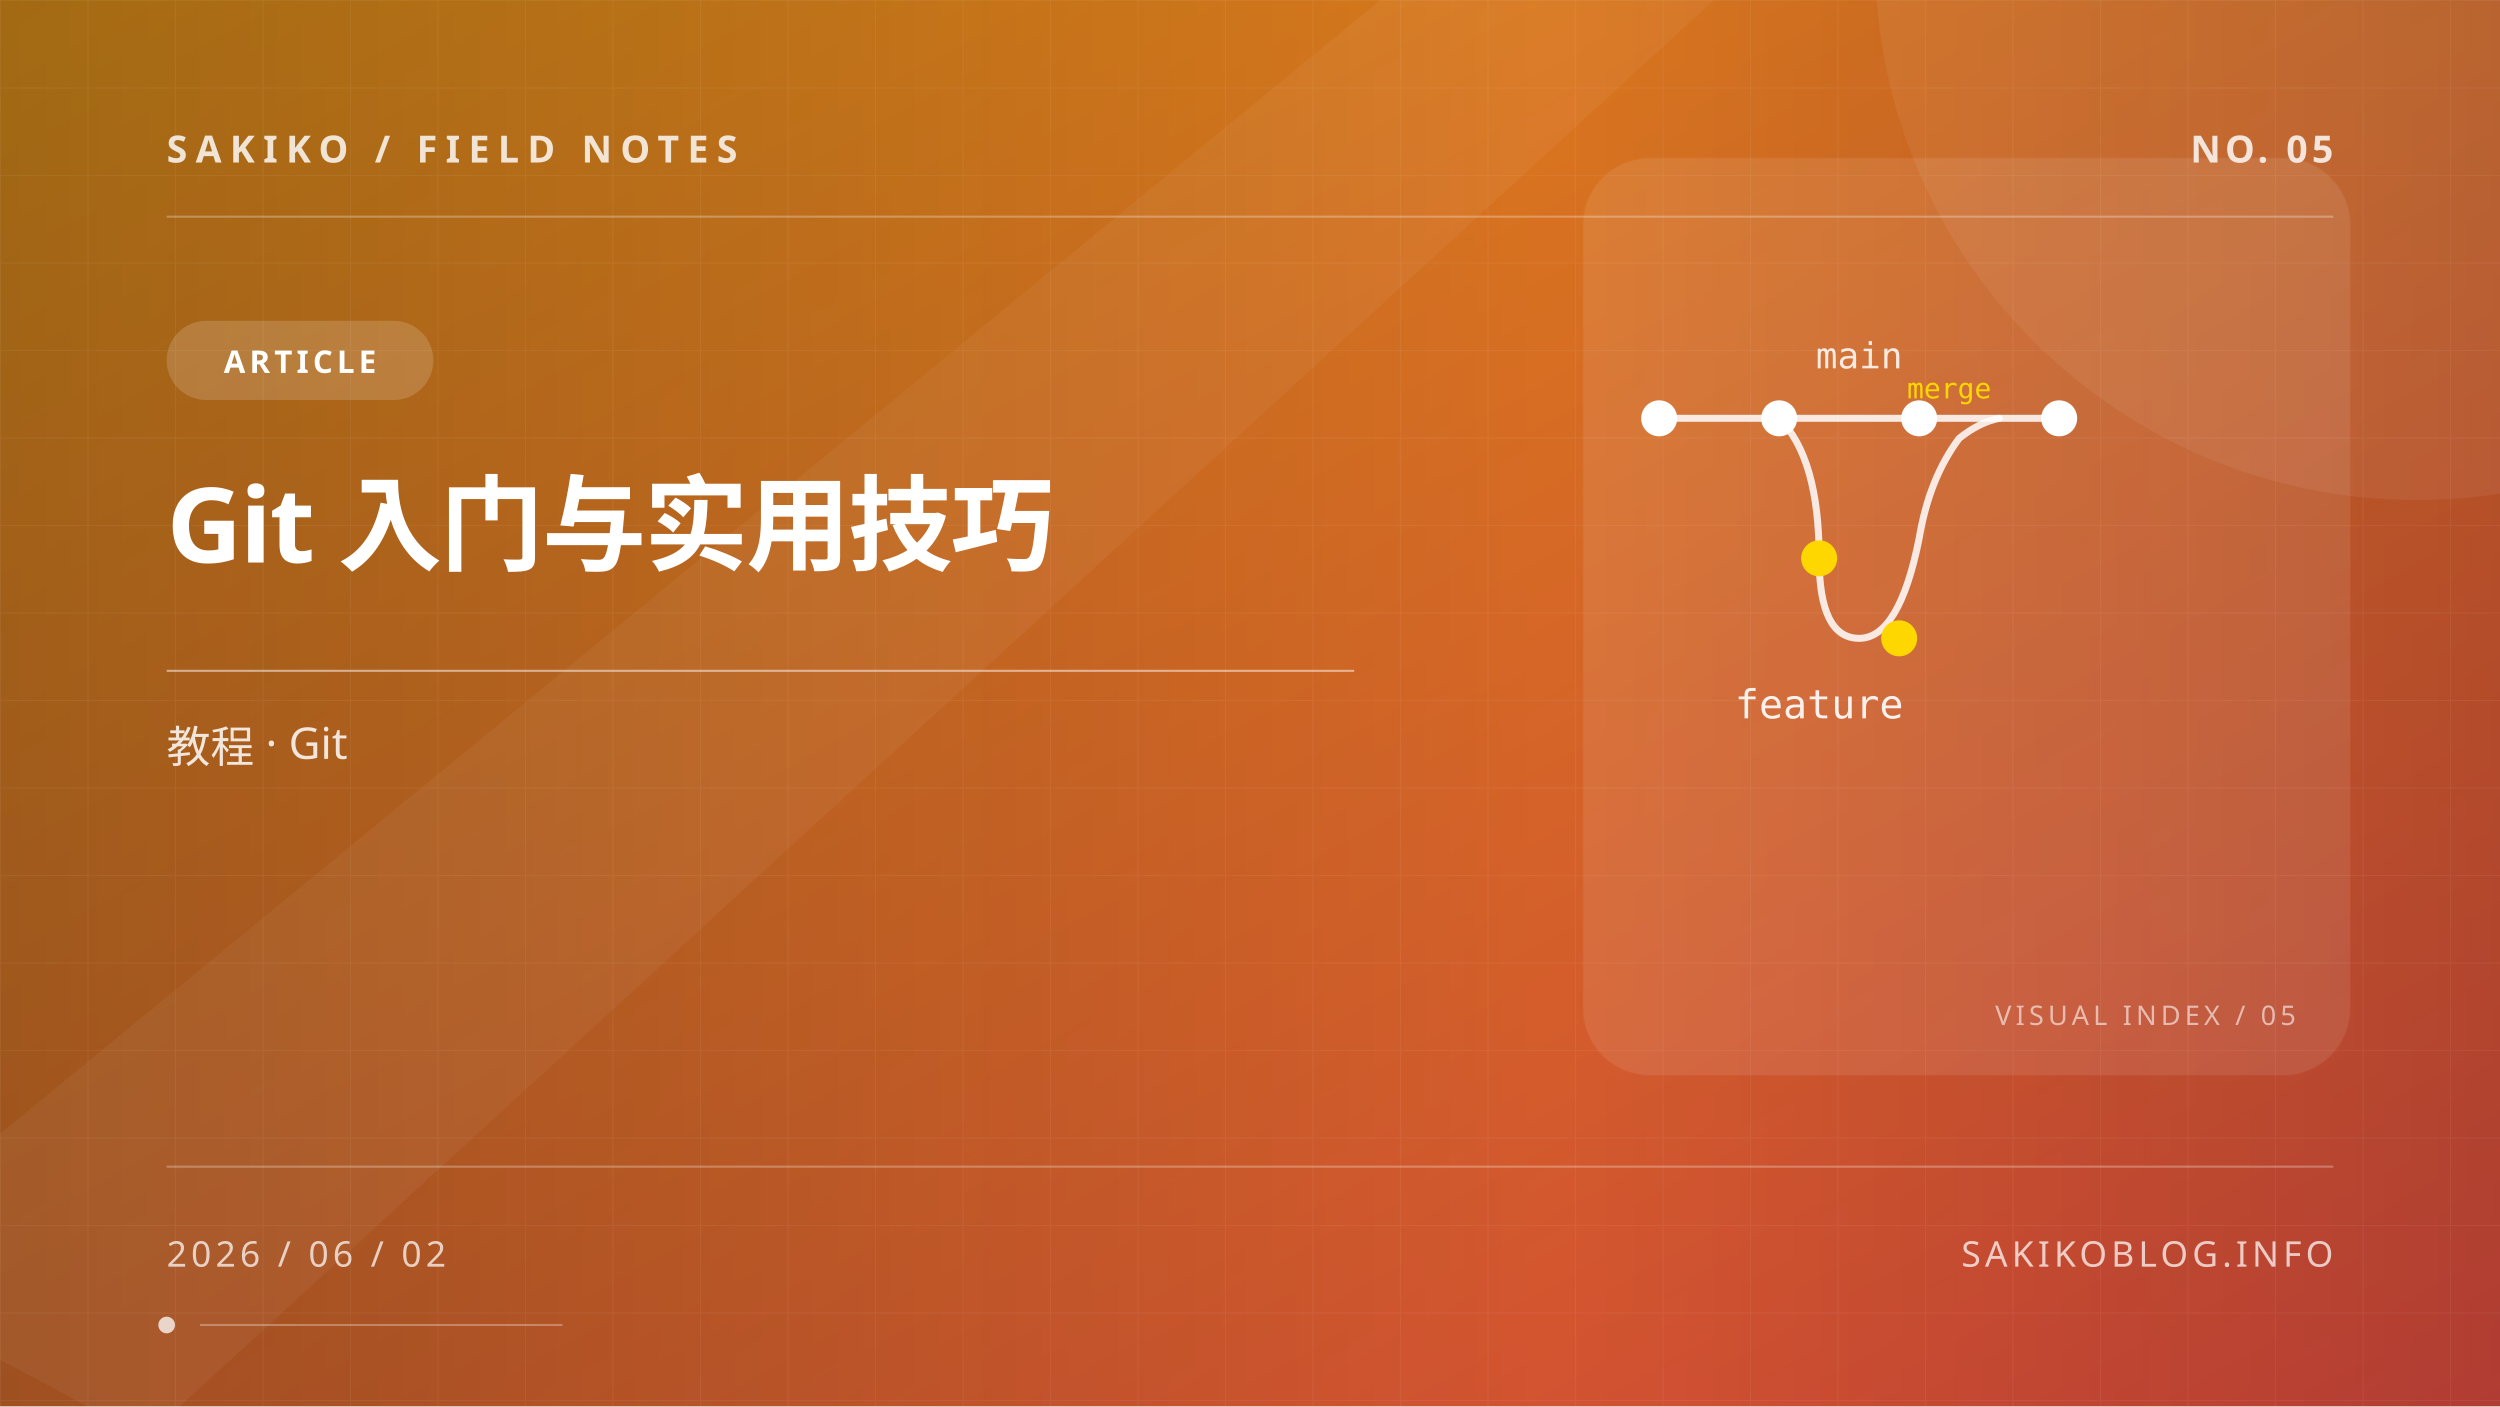
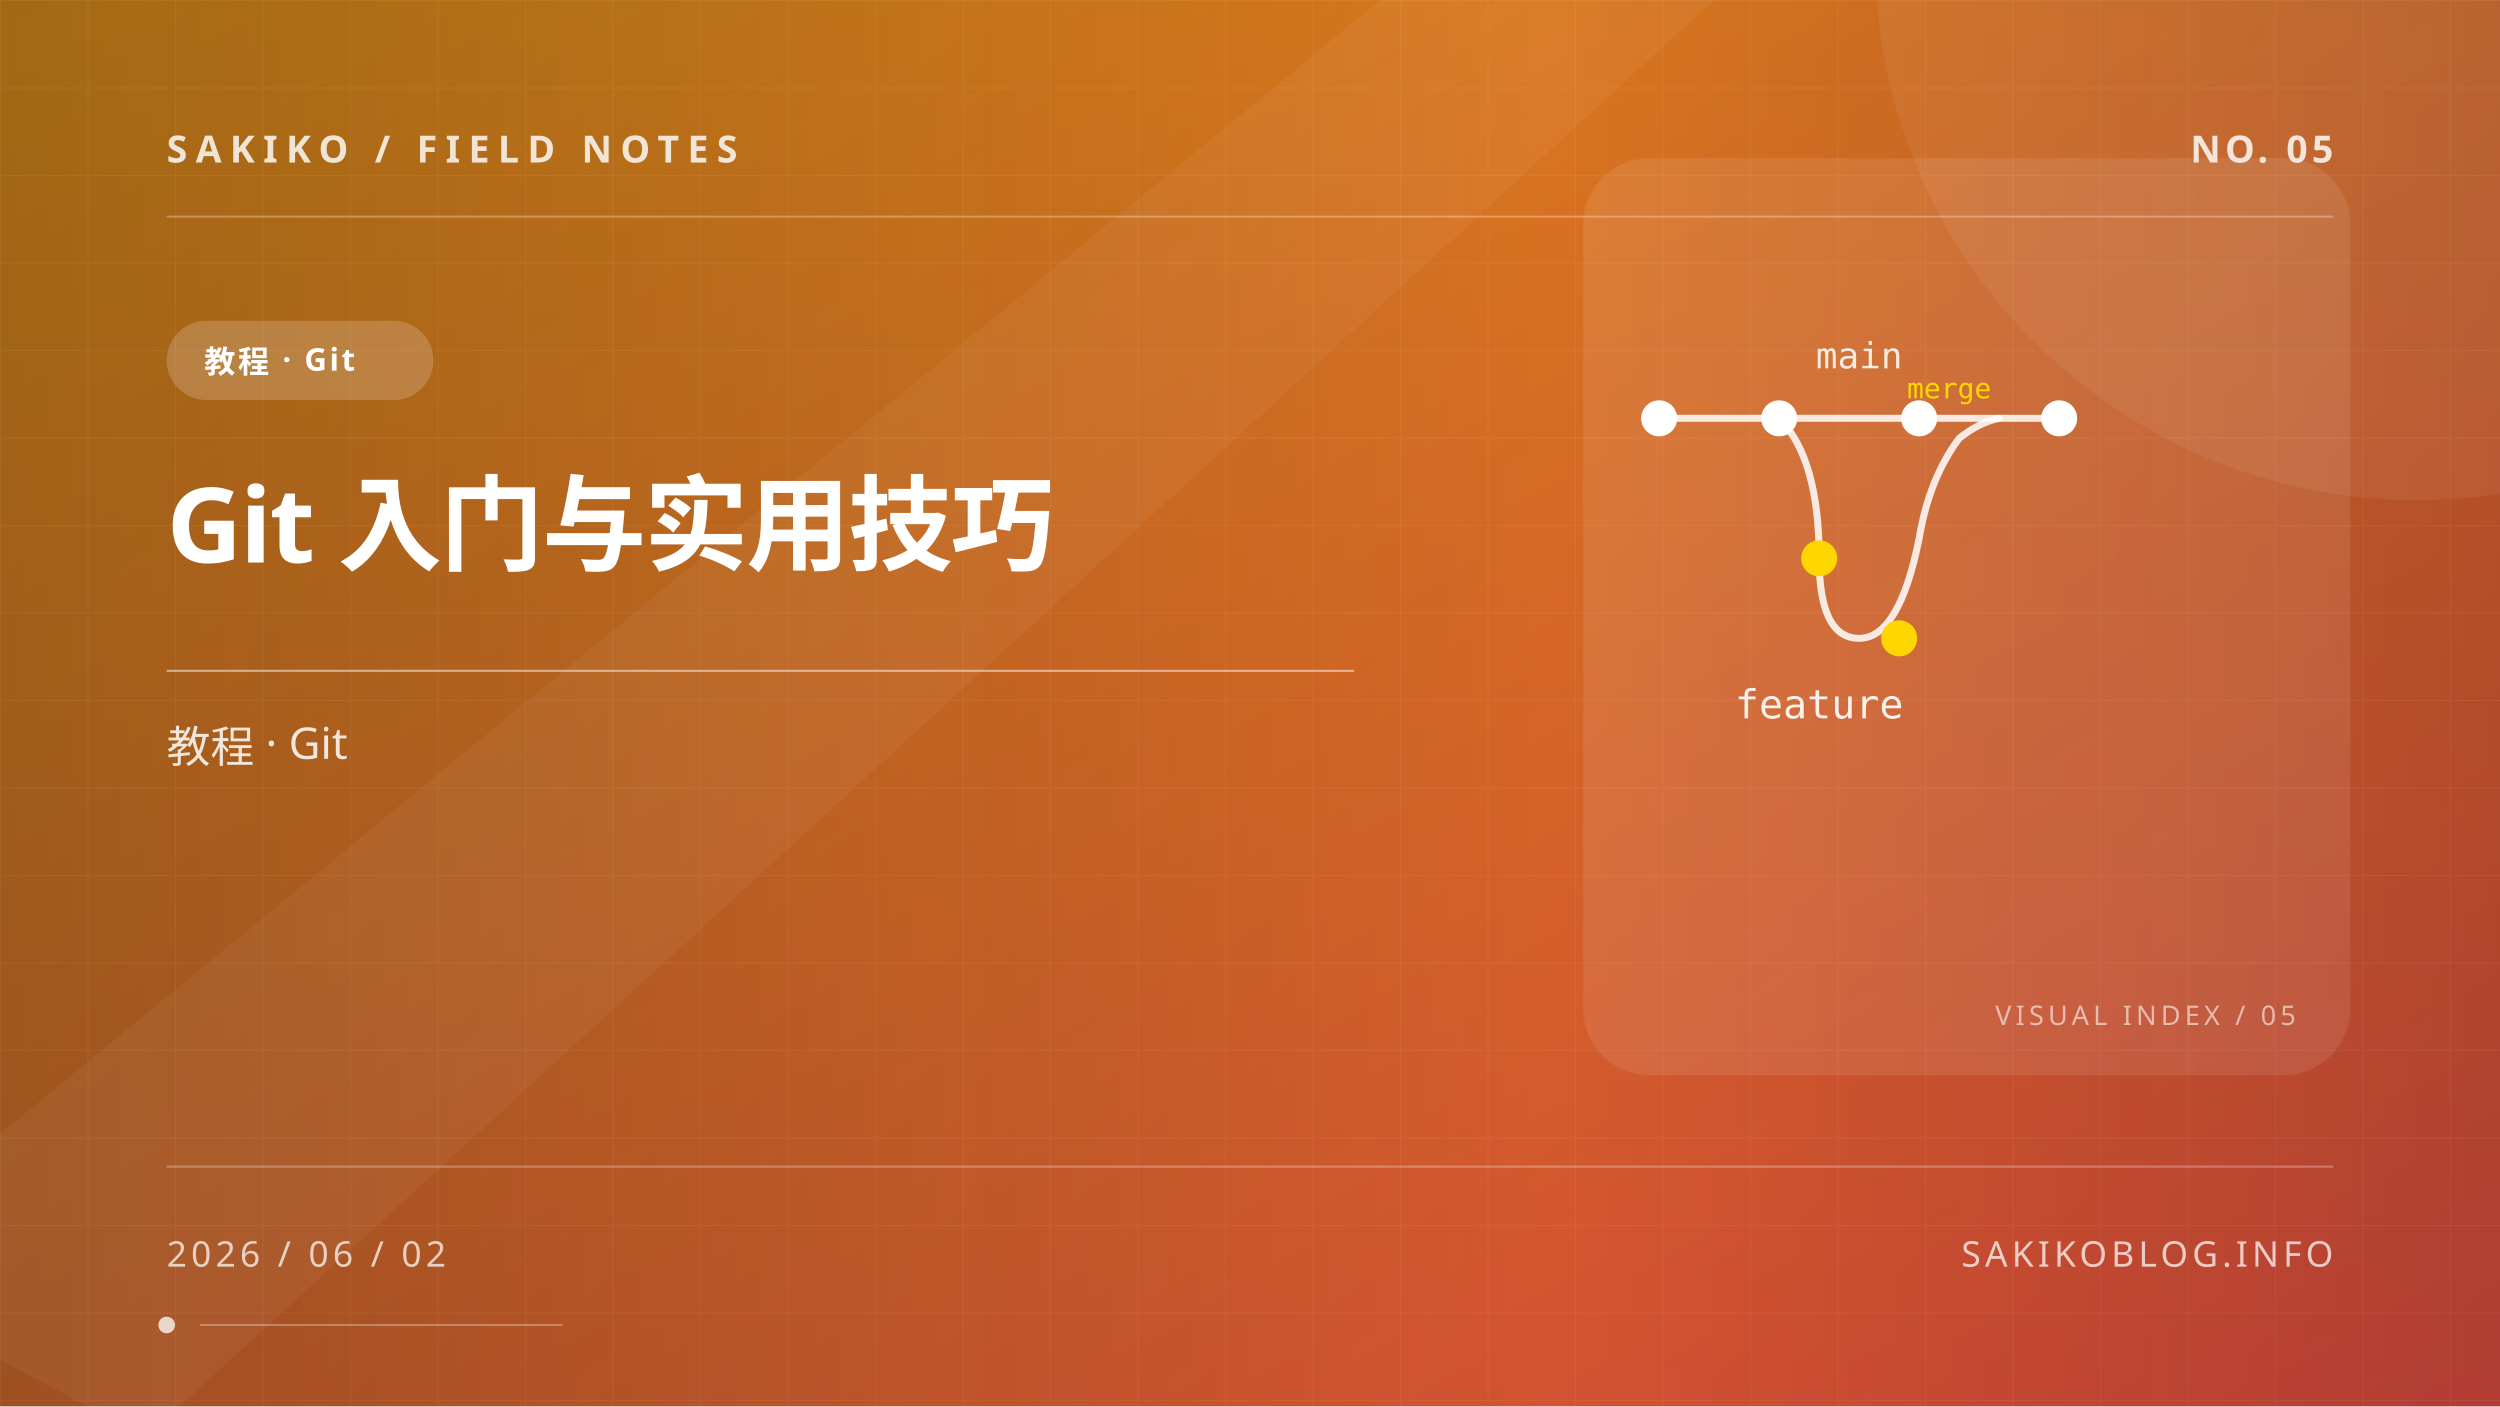
<svg xmlns="http://www.w3.org/2000/svg" viewBox="0 0 1200 675" width="1200" height="675" font-family="'Noto Sans SC','Microsoft YaHei','PingFang SC',sans-serif">
  <defs>
    <linearGradient id="bg" x1="0" y1="0" x2="1" y2="1">
      <stop offset="0" stop-color="#f39c12" />
      <stop offset="1" stop-color="#e74c3c" />
    </linearGradient>
    <linearGradient id="shade" x1="0" y1="0" x2="1" y2="0">
      <stop offset="0" stop-color="#050816" stop-opacity="0.34" />
      <stop offset="0.62" stop-color="#050816" stop-opacity="0.10" />
      <stop offset="1" stop-color="#050816" stop-opacity="0.24" />
    </linearGradient>
    <pattern id="grid" width="42" height="42" patternUnits="userSpaceOnUse">
      <path d="M 42 0 L 0 0 0 42" fill="none" stroke="#fff" stroke-opacity="0.055" stroke-width="1" />
    </pattern>
    <clipPath id="art-clip">
      <rect x="760" y="76" width="368" height="440" rx="32" />
    </clipPath>
  </defs>
  <rect width="1200" height="675" fill="url(#bg)" />
  <rect width="1200" height="675" fill="url(#shade)" />
  <rect width="1200" height="675" fill="url(#grid)" />
  <path d="M -80 610 L 760 -80 L 910 -80 L 70 690 Z" fill="#fff" opacity="0.045" />
  <circle cx="1160" cy="-20" r="260" fill="#fff" opacity="0.06" />
  <text x="80" y="78" font-size="18" font-weight="700" letter-spacing="4" fill="#fff" opacity="0.82">SAKIKO / FIELD NOTES</text>
  <text x="1120" y="78" font-size="18" font-weight="700" letter-spacing="2" text-anchor="end" fill="#fff" opacity="0.82">NO. 05</text>
  <line x1="80" y1="104" x2="1120" y2="104" stroke="#fff" stroke-opacity="0.28" />
  <g>
-     <rect x="80" y="154" width="128" height="38" rx="19" fill="#fff" opacity="0.16" />
-     <text x="144" y="179" text-anchor="middle" font-size="15" font-weight="700" letter-spacing="2" fill="#fff">ARTICLE</text>
+     <rect x="80" y="154" width="128" height="38" rx="19" fill="#fff" opacity="0.18" />
+     <text x="98" y="179" font-size="15" font-weight="700" letter-spacing="1.2" fill="#fff">教程 · Git</text>
  </g>
  <text font-size="50" font-weight="750" fill="#fff" letter-spacing="-1">
    <tspan x="80" y="270">Git 入门与实用技巧</tspan>
  </text>
  <line x1="80" y1="322" x2="650" y2="322" stroke="#fff" stroke-opacity="0.5" />
  <text x="80" y="366" font-size="21" fill="#fff" opacity="0.84">教程 · Git</text>
  <rect x="760" y="76" width="368" height="440" rx="32" fill="#fff" opacity="0.09" stroke="#fff" stroke-opacity="0.28" />
  <g clip-path="url(#art-clip)" transform="translate(-10 28) scale(0.96)">
    <g stroke="rgba(255,255,255,0.85)" stroke-width="3.5" fill="none" stroke-linecap="round">
      <line x1="840" y1="180" x2="1040" y2="180" />
      <path d="M 900 180 Q 920 200 920 250 Q 920 290 940 290 Q 960 290 970 240 Q 975 210 990 190 Q 1000 182 1010 180" />
    </g>
    <g>
      <circle cx="840" cy="180" r="9" fill="#fff" />
      <circle cx="900" cy="180" r="9" fill="#fff" />
      <circle cx="970" cy="180" r="9" fill="#fff" />
      <circle cx="1040" cy="180" r="9" fill="#fff" />
      <circle cx="920" cy="250" r="9" fill="#ffd700" />
      <circle cx="960" cy="290" r="9" fill="#ffd700" />
    </g>
    <text x="920" y="330" font-size="20" fill="rgba(255,255,255,0.9)" font-family="'Fira Code',monospace" text-anchor="middle">feature</text>
    <text x="940" y="155" font-size="18" fill="rgba(255,255,255,0.85)" font-family="'Fira Code',monospace" text-anchor="middle">main</text>
    <text x="985" y="170" font-size="14" fill="#ffd700" font-family="'Fira Code',monospace" text-anchor="middle">merge</text>
  </g>
  <text x="1102" y="492" text-anchor="end" font-size="13" letter-spacing="2" fill="#fff" opacity="0.58">VISUAL INDEX / 05</text>
  <line x1="80" y1="560" x2="1120" y2="560" stroke="#fff" stroke-opacity="0.28" />
  <text x="80" y="608" font-size="17" letter-spacing="2" fill="#fff" opacity="0.72">2026 / 06 / 02</text>
  <text x="1120" y="608" text-anchor="end" font-size="17" letter-spacing="2" fill="#fff" opacity="0.72">SAKIKOBLOG.INFO</text>
  <circle cx="80" cy="636" r="4" fill="#fff" opacity="0.75" />
  <line x1="96" y1="636" x2="270" y2="636" stroke="#fff" stroke-opacity="0.3" />
</svg>
